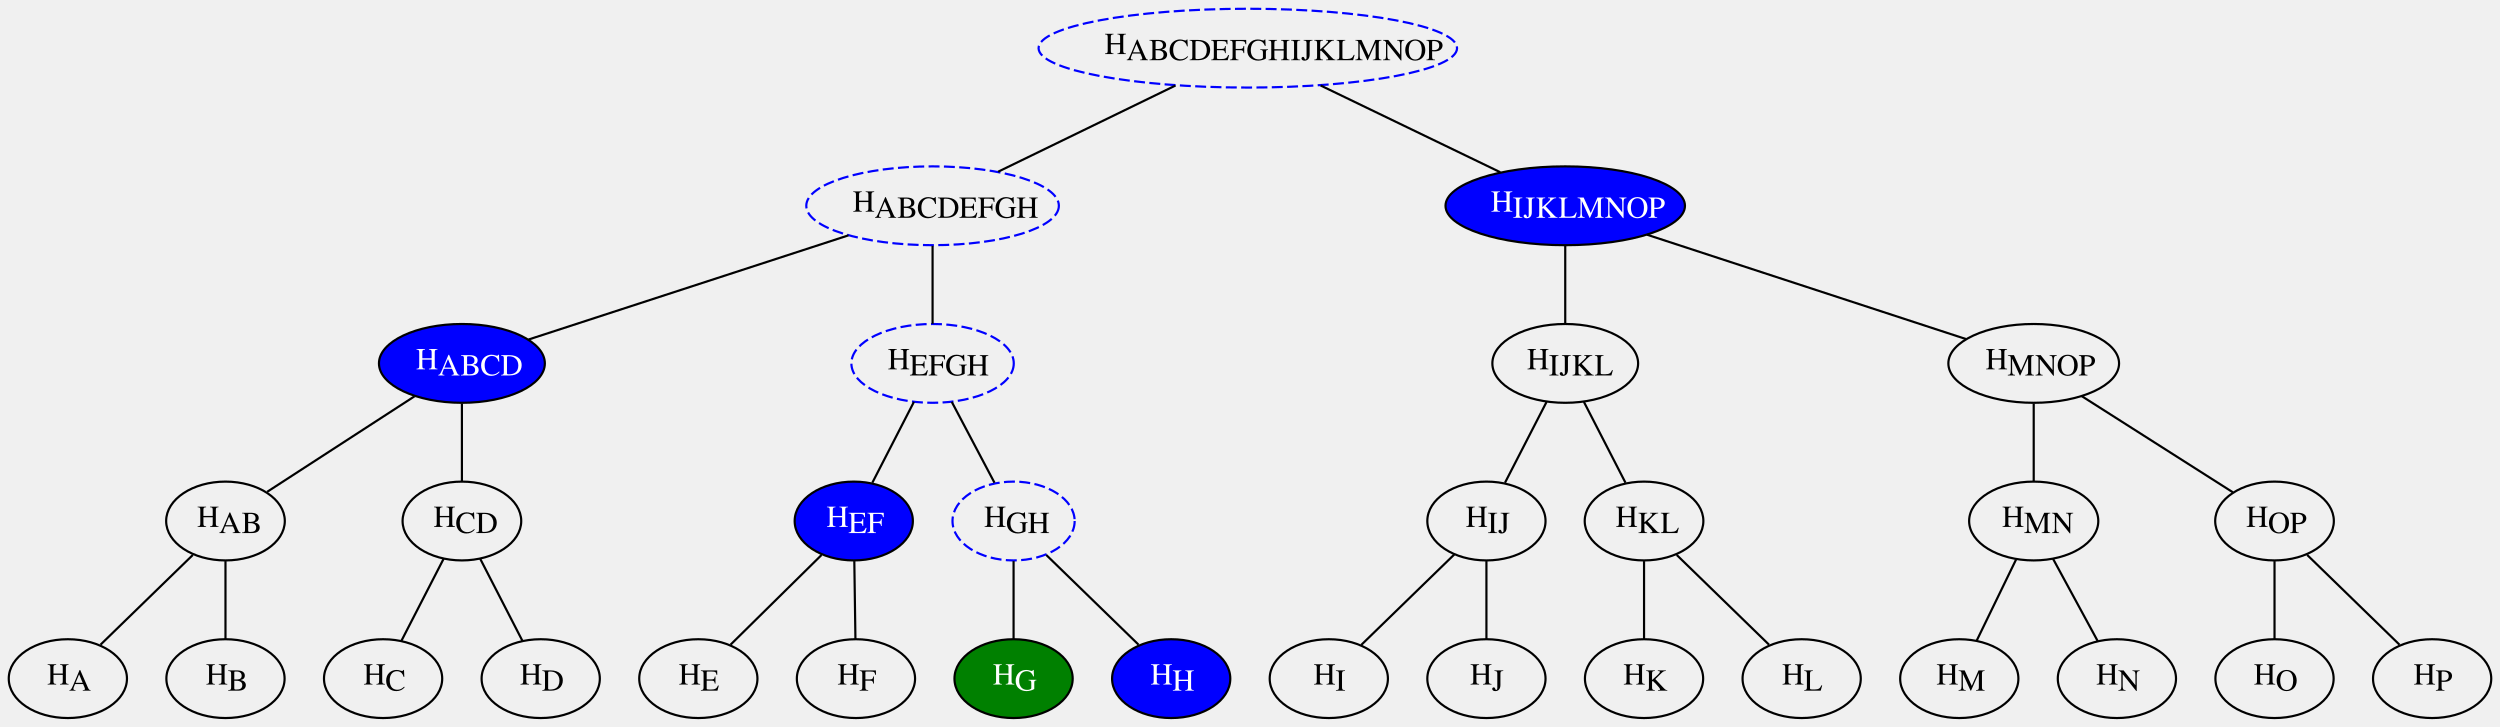
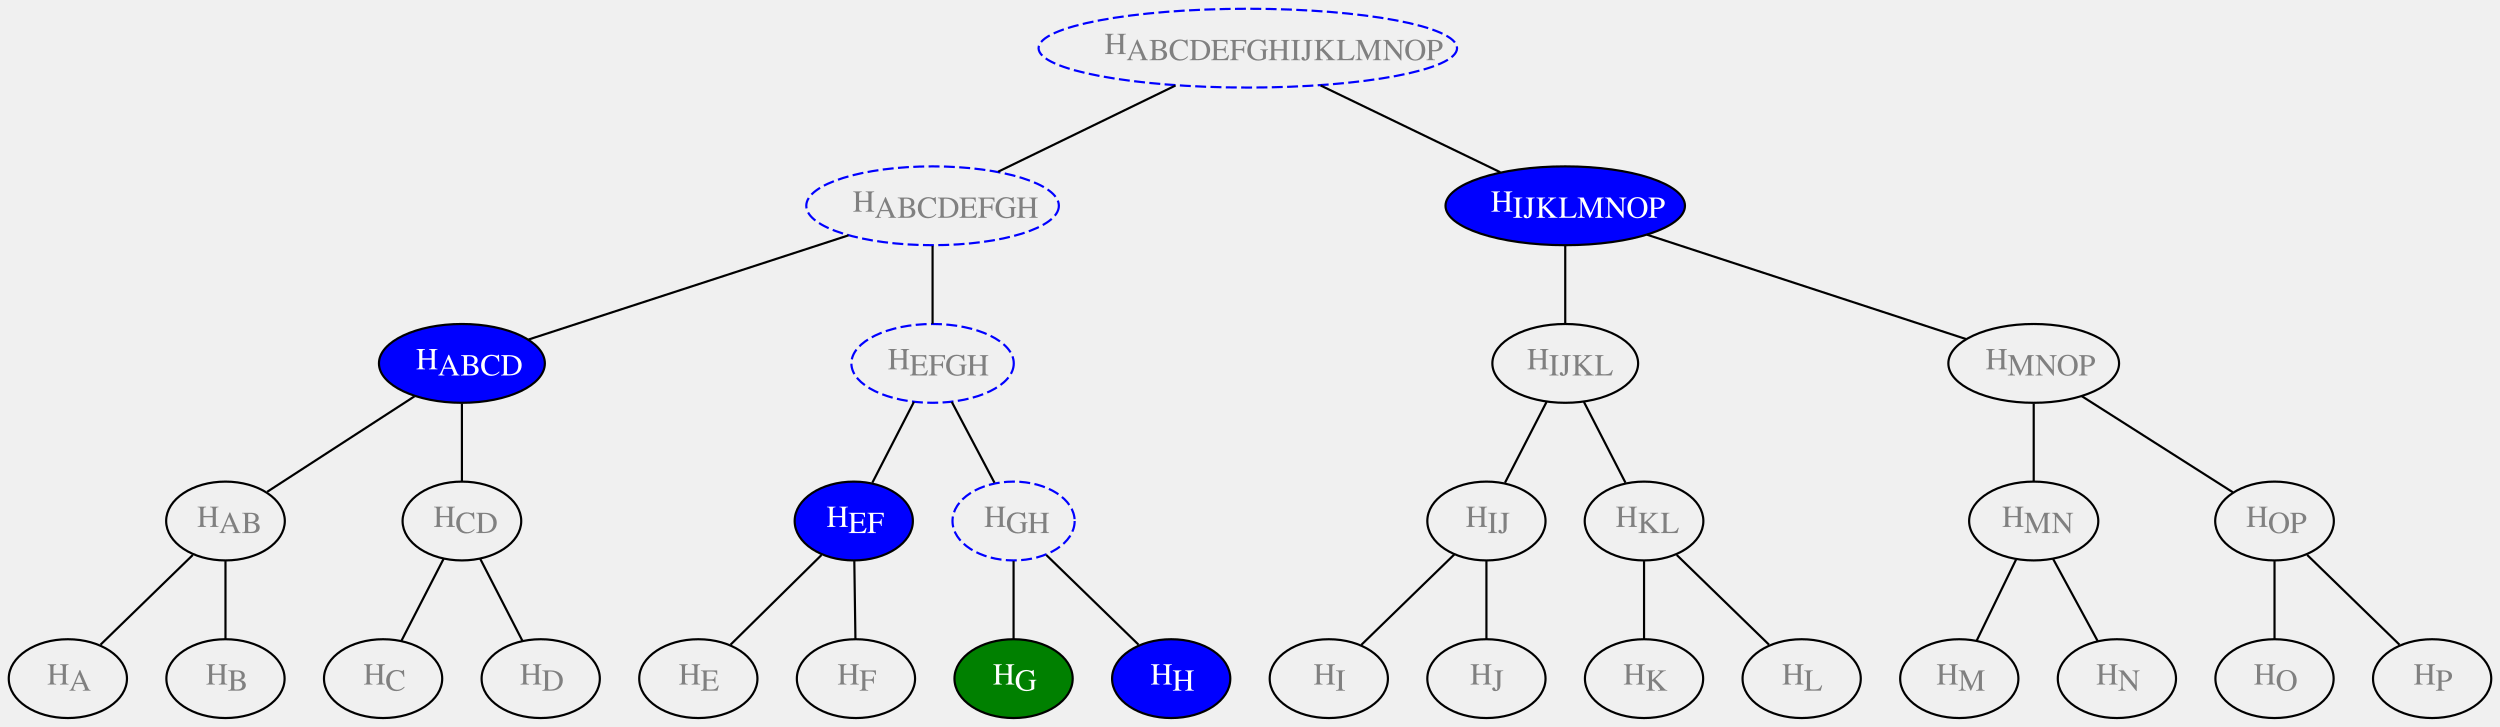
<svg xmlns="http://www.w3.org/2000/svg" width="1142pt" height="332pt" viewBox="0.00 0.00 1142.00 332.00">
  <g id="graph0" class="graph" transform="scale(1 1) rotate(0) translate(4 328)">
    <g id="node1" class="node">
      <ellipse fill="none" stroke="blue" stroke-dasharray="5,2" cx="566" cy="-306" rx="95.58" ry="18" />
-       <text text-anchor="start" x="500.5" y="-303.3" font-family="Times,serif" font-size="14.00">H</text>
-       <text text-anchor="start" x="510.5" y="-303.3" font-family="Times,serif" baseline-shift="sub" font-size="14.00">ABCDEFGHIJKLMNOP</text>
+       <text text-anchor="start" x="500.5" y="-303.3" font-family="Times,serif" font-size="14.00" fill="gray">H</text>
+       <text text-anchor="start" x="510.5" y="-303.3" font-family="Times,serif" baseline-shift="sub" font-size="14.00" fill="gray">ABCDEFGHIJKLMNOP</text>
    </g>
    <g id="node2" class="node">
      <ellipse fill="none" stroke="blue" stroke-dasharray="5,2" cx="422" cy="-234" rx="57.69" ry="18" />
-       <text text-anchor="start" x="385.5" y="-231.3" font-family="Times,serif" font-size="14.00">H</text>
-       <text text-anchor="start" x="395.5" y="-231.3" font-family="Times,serif" baseline-shift="sub" font-size="14.00">ABCDEFGH</text>
+       <text text-anchor="start" x="385.5" y="-231.3" font-family="Times,serif" font-size="14.00" fill="gray">H</text>
+       <text text-anchor="start" x="395.5" y="-231.3" font-family="Times,serif" baseline-shift="sub" font-size="14.00" fill="gray">ABCDEFGH</text>
    </g>
    <g id="edge1" class="edge">
      <path fill="none" stroke="black" d="M532.96,-288.94C508.55,-277.07 475.59,-261.05 451.94,-249.56" />
    </g>
    <g id="node3" class="node">
      <ellipse fill="blue" stroke="black" cx="711" cy="-234" rx="54.69" ry="18" />
      <text text-anchor="start" x="677" y="-231.3" font-family="Times,serif" font-size="14.00" fill="white">H</text>
      <text text-anchor="start" x="687" y="-231.3" font-family="Times,serif" baseline-shift="sub" font-size="14.00" fill="white">IJKLMNOP</text>
    </g>
    <g id="edge2" class="edge">
      <path fill="none" stroke="black" d="M599.27,-288.94C624.01,-276.99 657.49,-260.83 681.33,-249.32" />
    </g>
    <g id="node4" class="node">
      <ellipse fill="blue" stroke="black" cx="207" cy="-162" rx="37.89" ry="18" />
      <text text-anchor="start" x="186" y="-159.3" font-family="Times,serif" font-size="14.00" fill="white">H</text>
      <text text-anchor="start" x="196" y="-159.3" font-family="Times,serif" baseline-shift="sub" font-size="14.00" fill="white">ABCD</text>
    </g>
    <g id="edge3" class="edge">
      <path fill="none" stroke="black" d="M383.56,-220.49C341.77,-206.88 275.83,-185.41 237.47,-172.92" />
    </g>
    <g id="node5" class="node">
      <ellipse fill="none" stroke="blue" stroke-dasharray="5,2" cx="422" cy="-162" rx="37.09" ry="18" />
-       <text text-anchor="start" x="401.5" y="-159.3" font-family="Times,serif" font-size="14.00">H</text>
-       <text text-anchor="start" x="411.5" y="-159.3" font-family="Times,serif" baseline-shift="sub" font-size="14.00">EFGH</text>
+       <text text-anchor="start" x="401.5" y="-159.3" font-family="Times,serif" font-size="14.00" fill="gray">H</text>
+       <text text-anchor="start" x="411.5" y="-159.3" font-family="Times,serif" baseline-shift="sub" font-size="14.00" fill="gray">EFGH</text>
    </g>
    <g id="edge4" class="edge">
      <path fill="none" stroke="black" d="M422,-215.7C422,-204.85 422,-190.92 422,-180.1" />
    </g>
    <g id="node6" class="node">
      <ellipse fill="none" stroke="black" cx="711" cy="-162" rx="33.29" ry="18" />
-       <text text-anchor="start" x="693.5" y="-159.3" font-family="Times,serif" font-size="14.00">H</text>
-       <text text-anchor="start" x="703.5" y="-159.3" font-family="Times,serif" baseline-shift="sub" font-size="14.00">IJKL</text>
+       <text text-anchor="start" x="693.5" y="-159.3" font-family="Times,serif" font-size="14.00" fill="gray">H</text>
+       <text text-anchor="start" x="703.5" y="-159.3" font-family="Times,serif" baseline-shift="sub" font-size="14.00" fill="gray">IJKL</text>
    </g>
    <g id="edge5" class="edge">
      <path fill="none" stroke="black" d="M711,-215.7C711,-204.85 711,-190.92 711,-180.1" />
    </g>
    <g id="node7" class="node">
      <ellipse fill="none" stroke="black" cx="925" cy="-162" rx="38.99" ry="18" />
-       <text text-anchor="start" x="903" y="-159.3" font-family="Times,serif" font-size="14.00">H</text>
-       <text text-anchor="start" x="913" y="-159.3" font-family="Times,serif" baseline-shift="sub" font-size="14.00">MNOP</text>
+       <text text-anchor="start" x="903" y="-159.3" font-family="Times,serif" font-size="14.00" fill="gray">H</text>
+       <text text-anchor="start" x="913" y="-159.3" font-family="Times,serif" baseline-shift="sub" font-size="14.00" fill="gray">MNOP</text>
    </g>
    <g id="edge6" class="edge">
      <path fill="none" stroke="black" d="M748.28,-220.81C789.59,-207.29 855.47,-185.74 894.05,-173.12" />
    </g>
    <g id="node8" class="node">
      <ellipse fill="none" stroke="black" cx="99" cy="-90" rx="27.1" ry="18" />
-       <text text-anchor="start" x="86" y="-87.3" font-family="Times,serif" font-size="14.00">H</text>
-       <text text-anchor="start" x="96" y="-87.3" font-family="Times,serif" baseline-shift="sub" font-size="14.00">AB</text>
+       <text text-anchor="start" x="86" y="-87.3" font-family="Times,serif" font-size="14.00" fill="gray">H</text>
+       <text text-anchor="start" x="96" y="-87.3" font-family="Times,serif" baseline-shift="sub" font-size="14.00" fill="gray">AB</text>
    </g>
    <g id="edge7" class="edge">
      <path fill="none" stroke="black" d="M185.4,-147C165.71,-134.24 136.88,-115.55 118.03,-103.33" />
    </g>
    <g id="node9" class="node">
      <ellipse fill="none" stroke="black" cx="207" cy="-90" rx="27.1" ry="18" />
-       <text text-anchor="start" x="194" y="-87.3" font-family="Times,serif" font-size="14.00">H</text>
-       <text text-anchor="start" x="204" y="-87.3" font-family="Times,serif" baseline-shift="sub" font-size="14.00">CD</text>
+       <text text-anchor="start" x="194" y="-87.3" font-family="Times,serif" font-size="14.00" fill="gray">H</text>
+       <text text-anchor="start" x="204" y="-87.3" font-family="Times,serif" baseline-shift="sub" font-size="14.00" fill="gray">CD</text>
    </g>
    <g id="edge8" class="edge">
      <path fill="none" stroke="black" d="M207,-143.7C207,-132.85 207,-118.92 207,-108.1" />
    </g>
    <g id="node10" class="node">
      <ellipse fill="blue" stroke="black" cx="386" cy="-90" rx="27" ry="18" />
      <text text-anchor="start" x="373.5" y="-87.3" font-family="Times,serif" font-size="14.00" fill="white">H</text>
      <text text-anchor="start" x="383.5" y="-87.3" font-family="Times,serif" baseline-shift="sub" font-size="14.00" fill="white">EF</text>
    </g>
    <g id="edge9" class="edge">
      <path fill="none" stroke="black" d="M413.47,-144.41C407.73,-133.25 400.2,-118.6 394.47,-107.47" />
    </g>
    <g id="node11" class="node">
      <ellipse fill="none" stroke="blue" stroke-dasharray="5,2" cx="459" cy="-90" rx="27.9" ry="18" />
-       <text text-anchor="start" x="445.5" y="-87.3" font-family="Times,serif" font-size="14.00">H</text>
-       <text text-anchor="start" x="455.5" y="-87.3" font-family="Times,serif" baseline-shift="sub" font-size="14.00">GH</text>
+       <text text-anchor="start" x="445.5" y="-87.3" font-family="Times,serif" font-size="14.00" fill="gray">H</text>
+       <text text-anchor="start" x="455.5" y="-87.3" font-family="Times,serif" baseline-shift="sub" font-size="14.00" fill="gray">GH</text>
    </g>
    <g id="edge10" class="edge">
      <path fill="none" stroke="black" d="M430.77,-144.41C436.67,-133.25 444.41,-118.6 450.29,-107.47" />
    </g>
    <g id="node12" class="node">
      <ellipse fill="none" stroke="black" cx="675" cy="-90" rx="27" ry="18" />
-       <text text-anchor="start" x="665.5" y="-87.3" font-family="Times,serif" font-size="14.00">H</text>
-       <text text-anchor="start" x="675.5" y="-87.3" font-family="Times,serif" baseline-shift="sub" font-size="14.00">IJ</text>
+       <text text-anchor="start" x="665.5" y="-87.3" font-family="Times,serif" font-size="14.00" fill="gray">H</text>
+       <text text-anchor="start" x="675.5" y="-87.3" font-family="Times,serif" baseline-shift="sub" font-size="14.00" fill="gray">IJ</text>
    </g>
    <g id="edge11" class="edge">
      <path fill="none" stroke="black" d="M702.47,-144.41C696.73,-133.25 689.2,-118.6 683.47,-107.47" />
    </g>
    <g id="node13" class="node">
      <ellipse fill="none" stroke="black" cx="747" cy="-90" rx="27.1" ry="18" />
-       <text text-anchor="start" x="734" y="-87.3" font-family="Times,serif" font-size="14.00">H</text>
-       <text text-anchor="start" x="744" y="-87.3" font-family="Times,serif" baseline-shift="sub" font-size="14.00">KL</text>
+       <text text-anchor="start" x="734" y="-87.3" font-family="Times,serif" font-size="14.00" fill="gray">H</text>
+       <text text-anchor="start" x="744" y="-87.3" font-family="Times,serif" baseline-shift="sub" font-size="14.00" fill="gray">KL</text>
    </g>
    <g id="edge12" class="edge">
      <path fill="none" stroke="black" d="M719.53,-144.41C725.27,-133.25 732.8,-118.6 738.53,-107.47" />
    </g>
    <g id="node14" class="node">
      <ellipse fill="none" stroke="black" cx="925" cy="-90" rx="29.5" ry="18" />
-       <text text-anchor="start" x="910.5" y="-87.3" font-family="Times,serif" font-size="14.00">H</text>
-       <text text-anchor="start" x="920.5" y="-87.3" font-family="Times,serif" baseline-shift="sub" font-size="14.00">MN</text>
+       <text text-anchor="start" x="910.5" y="-87.3" font-family="Times,serif" font-size="14.00" fill="gray">H</text>
+       <text text-anchor="start" x="920.5" y="-87.3" font-family="Times,serif" baseline-shift="sub" font-size="14.00" fill="gray">MN</text>
    </g>
    <g id="edge13" class="edge">
      <path fill="none" stroke="black" d="M925,-143.7C925,-132.85 925,-118.92 925,-108.1" />
    </g>
    <g id="node15" class="node">
      <ellipse fill="none" stroke="black" cx="1035" cy="-90" rx="27.1" ry="18" />
-       <text text-anchor="start" x="1022" y="-87.3" font-family="Times,serif" font-size="14.00">H</text>
-       <text text-anchor="start" x="1032" y="-87.3" font-family="Times,serif" baseline-shift="sub" font-size="14.00">OP</text>
+       <text text-anchor="start" x="1022" y="-87.3" font-family="Times,serif" font-size="14.00" fill="gray">H</text>
+       <text text-anchor="start" x="1032" y="-87.3" font-family="Times,serif" baseline-shift="sub" font-size="14.00" fill="gray">OP</text>
    </g>
    <g id="edge14" class="edge">
      <path fill="none" stroke="black" d="M947,-147C967.18,-134.16 996.79,-115.32 1015.98,-103.11" />
    </g>
    <g id="node16" class="node">
      <ellipse fill="none" stroke="black" cx="27" cy="-18" rx="27" ry="18" />
-       <text text-anchor="start" x="17.5" y="-15.3" font-family="Times,serif" font-size="14.00">H</text>
-       <text text-anchor="start" x="27.5" y="-15.3" font-family="Times,serif" baseline-shift="sub" font-size="14.00">A</text>
+       <text text-anchor="start" x="17.5" y="-15.3" font-family="Times,serif" font-size="14.00" fill="gray">H</text>
+       <text text-anchor="start" x="27.5" y="-15.3" font-family="Times,serif" baseline-shift="sub" font-size="14.00" fill="gray">A</text>
    </g>
    <g id="edge15" class="edge">
      <path fill="none" stroke="black" d="M84.08,-74.5C71.72,-62.48 54.25,-45.49 41.9,-33.49" />
    </g>
    <g id="node17" class="node">
      <ellipse fill="none" stroke="black" cx="99" cy="-18" rx="27" ry="18" />
-       <text text-anchor="start" x="90" y="-15.3" font-family="Times,serif" font-size="14.00">H</text>
-       <text text-anchor="start" x="100" y="-15.3" font-family="Times,serif" baseline-shift="sub" font-size="14.00">B</text>
+       <text text-anchor="start" x="90" y="-15.3" font-family="Times,serif" font-size="14.00" fill="gray">H</text>
+       <text text-anchor="start" x="100" y="-15.3" font-family="Times,serif" baseline-shift="sub" font-size="14.00" fill="gray">B</text>
    </g>
    <g id="edge16" class="edge">
      <path fill="none" stroke="black" d="M99,-71.7C99,-60.85 99,-46.92 99,-36.1" />
    </g>
    <g id="node18" class="node">
      <ellipse fill="none" stroke="black" cx="171" cy="-18" rx="27" ry="18" />
-       <text text-anchor="start" x="162" y="-15.3" font-family="Times,serif" font-size="14.00">H</text>
-       <text text-anchor="start" x="172" y="-15.3" font-family="Times,serif" baseline-shift="sub" font-size="14.00">C</text>
+       <text text-anchor="start" x="162" y="-15.3" font-family="Times,serif" font-size="14.00" fill="gray">H</text>
+       <text text-anchor="start" x="172" y="-15.3" font-family="Times,serif" baseline-shift="sub" font-size="14.00" fill="gray">C</text>
    </g>
    <g id="edge17" class="edge">
      <path fill="none" stroke="black" d="M198.65,-72.76C192.83,-61.46 185.11,-46.44 179.3,-35.15" />
    </g>
    <g id="node19" class="node">
      <ellipse fill="none" stroke="black" cx="243" cy="-18" rx="27" ry="18" />
-       <text text-anchor="start" x="233.5" y="-15.3" font-family="Times,serif" font-size="14.00">H</text>
-       <text text-anchor="start" x="243.5" y="-15.3" font-family="Times,serif" baseline-shift="sub" font-size="14.00">D</text>
+       <text text-anchor="start" x="233.5" y="-15.3" font-family="Times,serif" font-size="14.00" fill="gray">H</text>
+       <text text-anchor="start" x="243.5" y="-15.3" font-family="Times,serif" baseline-shift="sub" font-size="14.00" fill="gray">D</text>
    </g>
    <g id="edge18" class="edge">
      <path fill="none" stroke="black" d="M215.35,-72.76C221.17,-61.46 228.89,-46.44 234.7,-35.15" />
    </g>
    <g id="node20" class="node">
      <ellipse fill="none" stroke="black" cx="315" cy="-18" rx="27" ry="18" />
-       <text text-anchor="start" x="306" y="-15.3" font-family="Times,serif" font-size="14.00">H</text>
-       <text text-anchor="start" x="316" y="-15.3" font-family="Times,serif" baseline-shift="sub" font-size="14.00">E</text>
+       <text text-anchor="start" x="306" y="-15.3" font-family="Times,serif" font-size="14.00" fill="gray">H</text>
+       <text text-anchor="start" x="316" y="-15.3" font-family="Times,serif" baseline-shift="sub" font-size="14.00" fill="gray">E</text>
    </g>
    <g id="edge19" class="edge">
      <path fill="none" stroke="black" d="M371.29,-74.5C359.1,-62.48 341.87,-45.49 329.69,-33.49" />
    </g>
    <g id="node21" class="node">
      <ellipse fill="none" stroke="black" cx="387" cy="-18" rx="27" ry="18" />
-       <text text-anchor="start" x="378.5" y="-15.3" font-family="Times,serif" font-size="14.00">H</text>
-       <text text-anchor="start" x="388.5" y="-15.3" font-family="Times,serif" baseline-shift="sub" font-size="14.00">F</text>
+       <text text-anchor="start" x="378.5" y="-15.3" font-family="Times,serif" font-size="14.00" fill="gray">H</text>
+       <text text-anchor="start" x="388.5" y="-15.3" font-family="Times,serif" baseline-shift="sub" font-size="14.00" fill="gray">F</text>
    </g>
    <g id="edge20" class="edge">
      <path fill="none" stroke="black" d="M386.25,-71.7C386.4,-60.85 386.6,-46.92 386.76,-36.1" />
    </g>
    <g id="node22" class="node">
      <ellipse fill="green" stroke="black" cx="459" cy="-18" rx="27" ry="18" />
      <text text-anchor="start" x="449.5" y="-15.3" font-family="Times,serif" font-size="14.00" fill="white">H</text>
      <text text-anchor="start" x="459.5" y="-15.3" font-family="Times,serif" baseline-shift="sub" font-size="14.00" fill="white">G</text>
    </g>
    <g id="edge21" class="edge">
      <path fill="none" stroke="black" d="M459,-71.7C459,-60.85 459,-46.92 459,-36.1" />
    </g>
    <g id="node23" class="node">
      <ellipse fill="blue" stroke="black" cx="531" cy="-18" rx="27" ry="18" />
      <text text-anchor="start" x="521.5" y="-15.3" font-family="Times,serif" font-size="14.00" fill="white">H</text>
      <text text-anchor="start" x="531.5" y="-15.3" font-family="Times,serif" baseline-shift="sub" font-size="14.00" fill="white">H</text>
    </g>
    <g id="edge22" class="edge">
      <path fill="none" stroke="black" d="M473.92,-74.5C486.28,-62.48 503.75,-45.49 516.1,-33.49" />
    </g>
    <g id="node24" class="node">
      <ellipse fill="none" stroke="black" cx="603" cy="-18" rx="27" ry="18" />
-       <text text-anchor="start" x="596" y="-15.3" font-family="Times,serif" font-size="14.00">H</text>
-       <text text-anchor="start" x="606" y="-15.3" font-family="Times,serif" baseline-shift="sub" font-size="14.00">I</text>
+       <text text-anchor="start" x="596" y="-15.3" font-family="Times,serif" font-size="14.00" fill="gray">H</text>
+       <text text-anchor="start" x="606" y="-15.3" font-family="Times,serif" baseline-shift="sub" font-size="14.00" fill="gray">I</text>
    </g>
    <g id="edge23" class="edge">
      <path fill="none" stroke="black" d="M660.43,-74.83C648.02,-62.77 630.27,-45.51 617.8,-33.38" />
    </g>
    <g id="node25" class="node">
      <ellipse fill="none" stroke="black" cx="675" cy="-18" rx="27" ry="18" />
-       <text text-anchor="start" x="667.5" y="-15.3" font-family="Times,serif" font-size="14.00">H</text>
-       <text text-anchor="start" x="677.5" y="-15.3" font-family="Times,serif" baseline-shift="sub" font-size="14.00">J</text>
+       <text text-anchor="start" x="667.5" y="-15.3" font-family="Times,serif" font-size="14.00" fill="gray">H</text>
+       <text text-anchor="start" x="677.5" y="-15.3" font-family="Times,serif" baseline-shift="sub" font-size="14.00" fill="gray">J</text>
    </g>
    <g id="edge24" class="edge">
      <path fill="none" stroke="black" d="M675,-71.7C675,-60.85 675,-46.92 675,-36.1" />
    </g>
    <g id="node26" class="node">
      <ellipse fill="none" stroke="black" cx="747" cy="-18" rx="27" ry="18" />
-       <text text-anchor="start" x="737.5" y="-15.3" font-family="Times,serif" font-size="14.00">H</text>
-       <text text-anchor="start" x="747.5" y="-15.3" font-family="Times,serif" baseline-shift="sub" font-size="14.00">K</text>
+       <text text-anchor="start" x="737.5" y="-15.3" font-family="Times,serif" font-size="14.00" fill="gray">H</text>
+       <text text-anchor="start" x="747.5" y="-15.3" font-family="Times,serif" baseline-shift="sub" font-size="14.00" fill="gray">K</text>
    </g>
    <g id="edge25" class="edge">
      <path fill="none" stroke="black" d="M747,-71.7C747,-60.85 747,-46.92 747,-36.1" />
    </g>
    <g id="node27" class="node">
      <ellipse fill="none" stroke="black" cx="819" cy="-18" rx="27" ry="18" />
-       <text text-anchor="start" x="810" y="-15.3" font-family="Times,serif" font-size="14.00">H</text>
-       <text text-anchor="start" x="820" y="-15.3" font-family="Times,serif" baseline-shift="sub" font-size="14.00">L</text>
+       <text text-anchor="start" x="810" y="-15.3" font-family="Times,serif" font-size="14.00" fill="gray">H</text>
+       <text text-anchor="start" x="820" y="-15.3" font-family="Times,serif" baseline-shift="sub" font-size="14.00" fill="gray">L</text>
    </g>
    <g id="edge26" class="edge">
      <path fill="none" stroke="black" d="M761.92,-74.5C774.28,-62.48 791.75,-45.49 804.1,-33.49" />
    </g>
    <g id="node28" class="node">
      <ellipse fill="none" stroke="black" cx="891" cy="-18" rx="27" ry="18" />
-       <text text-anchor="start" x="880.5" y="-15.3" font-family="Times,serif" font-size="14.00">H</text>
-       <text text-anchor="start" x="890.5" y="-15.3" font-family="Times,serif" baseline-shift="sub" font-size="14.00">M</text>
+       <text text-anchor="start" x="880.5" y="-15.3" font-family="Times,serif" font-size="14.00" fill="gray">H</text>
+       <text text-anchor="start" x="890.5" y="-15.3" font-family="Times,serif" baseline-shift="sub" font-size="14.00" fill="gray">M</text>
    </g>
    <g id="edge27" class="edge">
      <path fill="none" stroke="black" d="M916.94,-72.41C911.52,-61.25 904.41,-46.6 899,-35.47" />
    </g>
    <g id="node29" class="node">
      <ellipse fill="none" stroke="black" cx="963" cy="-18" rx="27" ry="18" />
-       <text text-anchor="start" x="953.5" y="-15.3" font-family="Times,serif" font-size="14.00">H</text>
-       <text text-anchor="start" x="963.5" y="-15.3" font-family="Times,serif" baseline-shift="sub" font-size="14.00">N</text>
+       <text text-anchor="start" x="953.5" y="-15.3" font-family="Times,serif" font-size="14.00" fill="gray">H</text>
+       <text text-anchor="start" x="963.5" y="-15.3" font-family="Times,serif" baseline-shift="sub" font-size="14.00" fill="gray">N</text>
    </g>
    <g id="edge28" class="edge">
      <path fill="none" stroke="black" d="M933.81,-72.76C939.95,-61.46 948.11,-46.44 954.23,-35.15" />
    </g>
    <g id="node30" class="node">
      <ellipse fill="none" stroke="black" cx="1035" cy="-18" rx="27" ry="18" />
-       <text text-anchor="start" x="1025.5" y="-15.3" font-family="Times,serif" font-size="14.00">H</text>
-       <text text-anchor="start" x="1035.5" y="-15.3" font-family="Times,serif" baseline-shift="sub" font-size="14.00">O</text>
+       <text text-anchor="start" x="1025.5" y="-15.3" font-family="Times,serif" font-size="14.00" fill="gray">H</text>
+       <text text-anchor="start" x="1035.5" y="-15.3" font-family="Times,serif" baseline-shift="sub" font-size="14.00" fill="gray">O</text>
    </g>
    <g id="edge29" class="edge">
      <path fill="none" stroke="black" d="M1035,-71.7C1035,-60.85 1035,-46.92 1035,-36.1" />
    </g>
    <g id="node31" class="node">
      <ellipse fill="none" stroke="black" cx="1107" cy="-18" rx="27" ry="18" />
-       <text text-anchor="start" x="1098.5" y="-15.3" font-family="Times,serif" font-size="14.00">H</text>
-       <text text-anchor="start" x="1108.5" y="-15.3" font-family="Times,serif" baseline-shift="sub" font-size="14.00">P</text>
+       <text text-anchor="start" x="1098.5" y="-15.3" font-family="Times,serif" font-size="14.00" fill="gray">H</text>
+       <text text-anchor="start" x="1108.5" y="-15.3" font-family="Times,serif" baseline-shift="sub" font-size="14.00" fill="gray">P</text>
    </g>
    <g id="edge30" class="edge">
      <path fill="none" stroke="black" d="M1049.92,-74.5C1062.28,-62.48 1079.75,-45.49 1092.1,-33.49" />
    </g>
  </g>
</svg>
